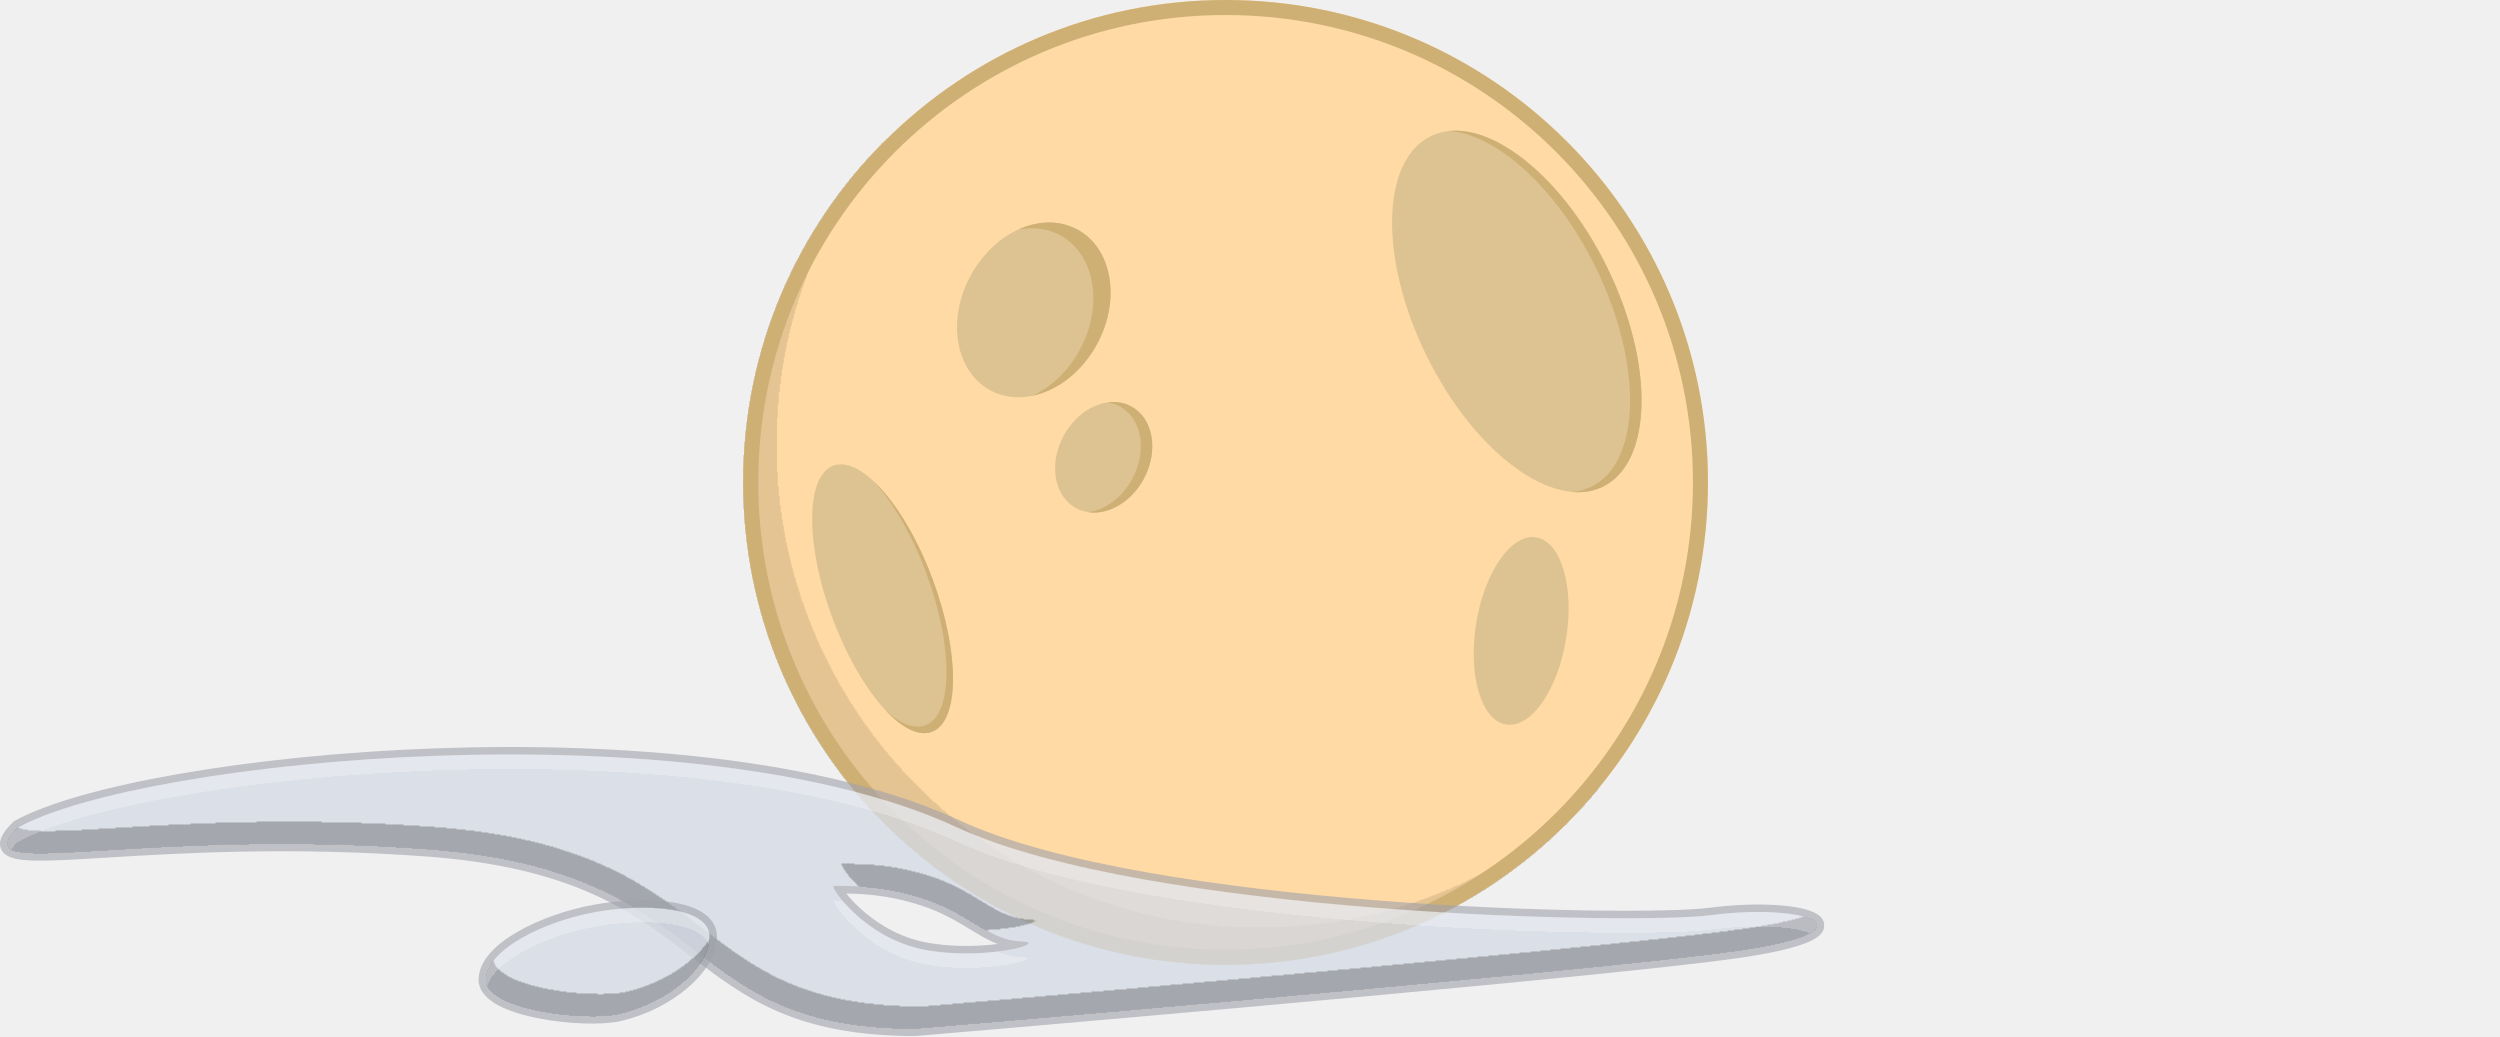
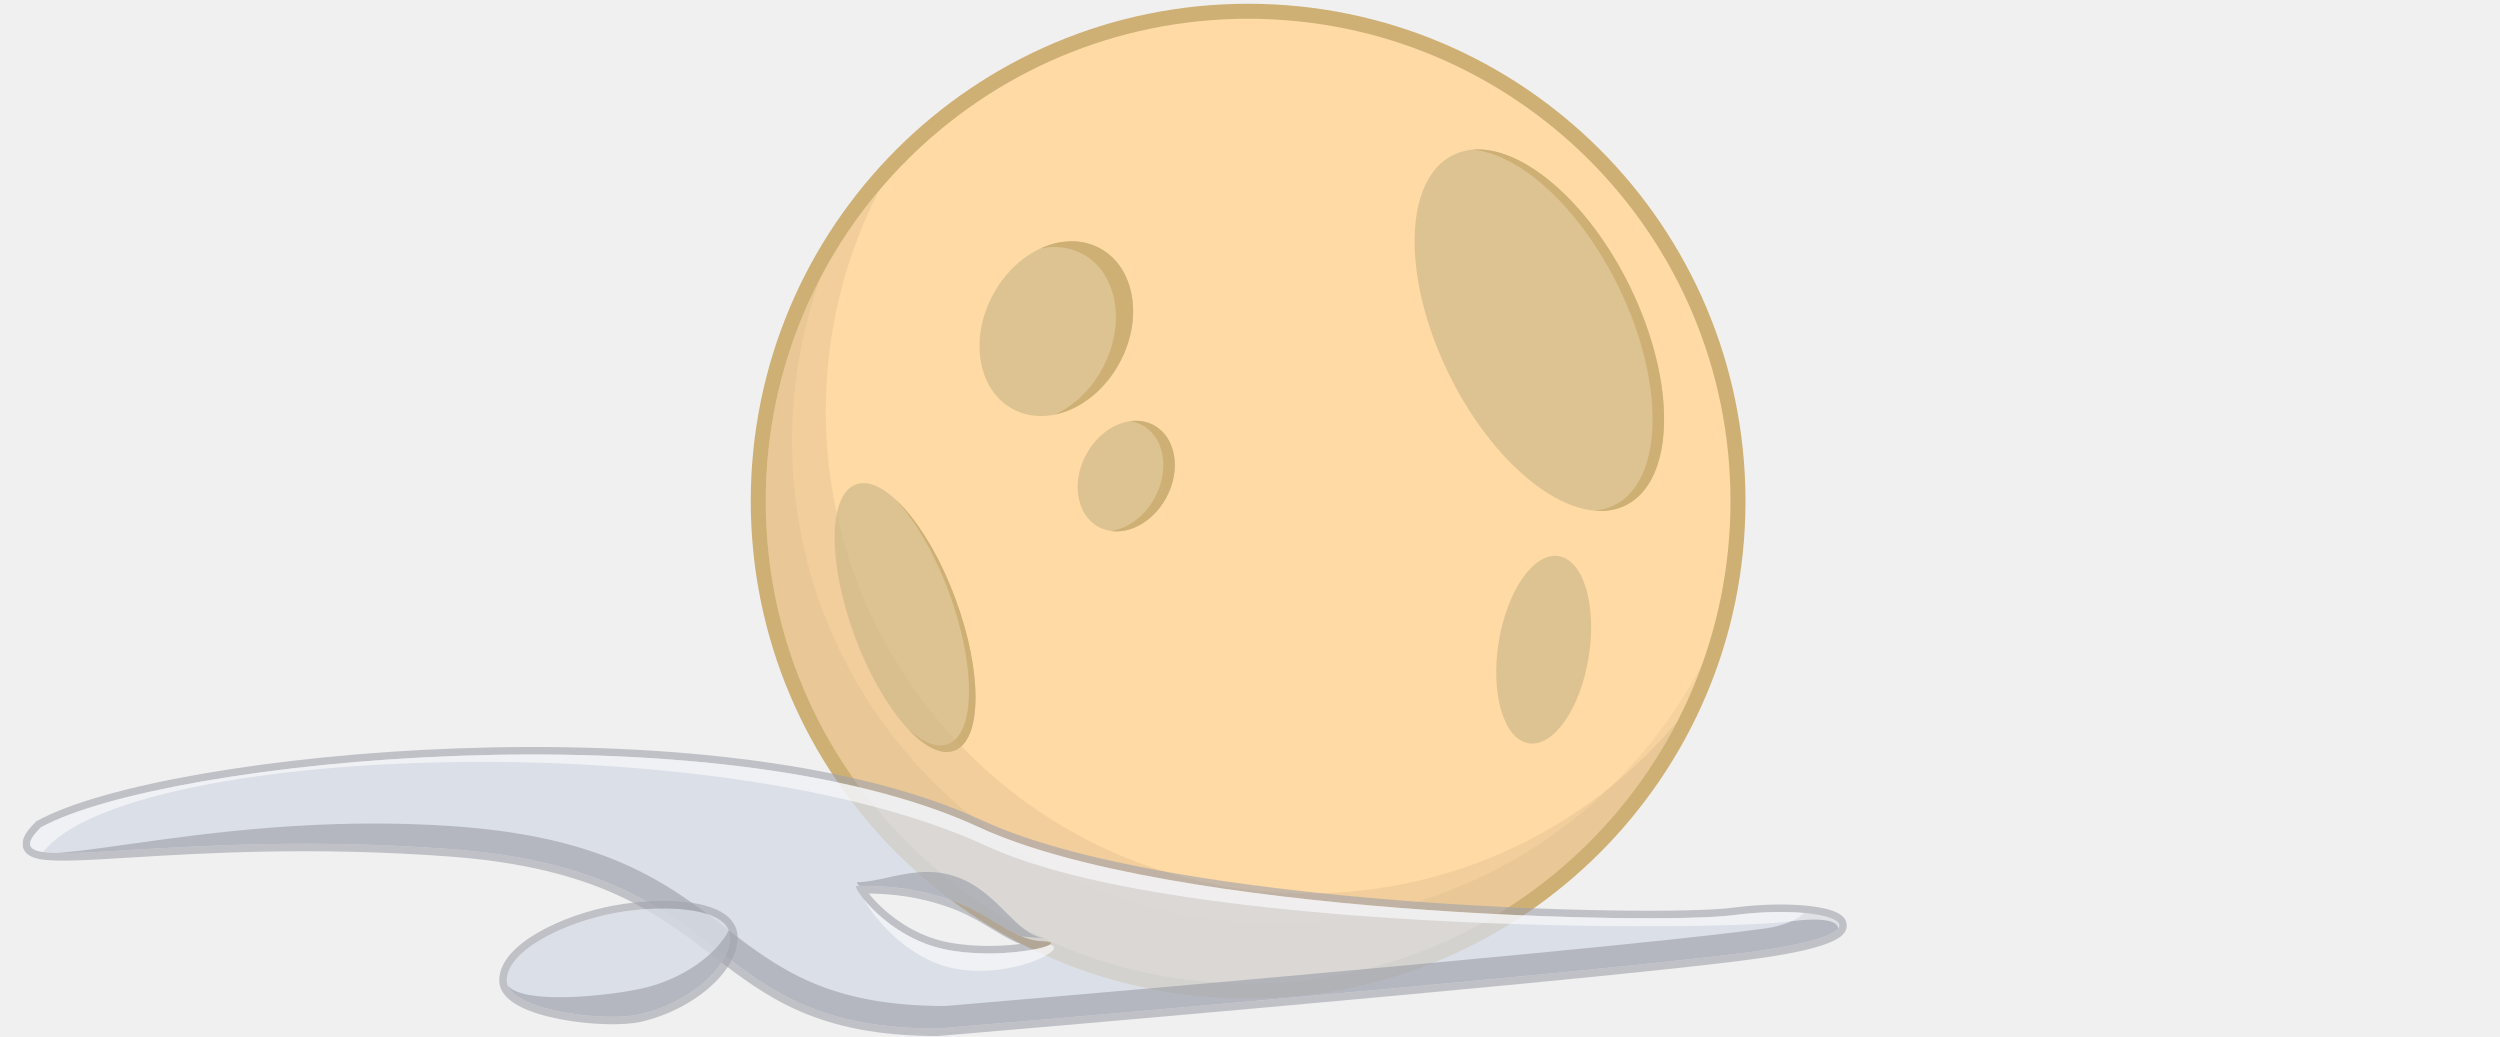
<svg xmlns="http://www.w3.org/2000/svg" width="666" height="276" viewBox="0 0 666 276" fill="none">
-   <g filter="url(#filter0_i_334_3570)">
-     <circle cx="326.5" cy="128.5" r="128.5" fill="#FFDAA4" />
-   </g>
-   <circle cx="326.5" cy="128.5" r="126.5" stroke="#CEB075" stroke-width="4" />
-   <ellipse cx="404.079" cy="82.967" rx="26.78" ry="52.012" transform="rotate(-26.1855 404.079 82.9674)" fill="#DDC391" />
-   <path fill-rule="evenodd" clip-rule="evenodd" d="M423.971 129.642C437.243 123.115 437.727 96.928 425.051 71.15C414.749 50.202 398.927 35.971 386.237 34.877C399.349 33.678 416.962 48.481 428.109 71.15C440.785 96.928 440.302 123.115 427.03 129.642C424.543 130.864 421.785 131.31 418.86 131.058C420.658 130.894 422.371 130.429 423.971 129.642Z" fill="#CEB075" />
-   <ellipse cx="235.118" cy="159.511" rx="14.309" ry="37.807" transform="rotate(-20.2888 235.118 159.511)" fill="#DDC391" />
-   <path fill-rule="evenodd" clip-rule="evenodd" d="M246.491 193.235C253.904 190.495 254.044 172.397 246.804 152.812C242.943 142.37 237.764 133.613 232.646 128.128C238.309 133.386 244.241 142.922 248.539 154.549C255.78 174.133 255.64 192.231 248.227 194.972C244.767 196.251 240.334 193.958 235.853 189.156C239.73 192.755 243.479 194.349 246.491 193.235Z" fill="#CEB075" />
-   <ellipse cx="275.405" cy="82.554" rx="19.151" ry="24.355" transform="rotate(28.5067 275.405 82.5539)" fill="#DDC391" />
-   <path fill-rule="evenodd" clip-rule="evenodd" d="M275.031 105.443C281.646 104.07 288.193 99.137 292.235 91.695C298.654 79.874 296.324 66.2 287.029 61.152C282.221 58.541 276.491 58.75 271.191 61.196C275.083 60.388 278.998 60.812 282.44 62.682C291.735 67.73 294.065 81.404 287.646 93.224C284.547 98.93 279.976 103.16 275.031 105.443Z" fill="#CEB075" />
-   <ellipse cx="294.028" cy="121.826" rx="12.121" ry="15.415" transform="rotate(28.5067 294.028 121.826)" fill="#DDC391" />
-   <path fill-rule="evenodd" clip-rule="evenodd" d="M289.926 136.451C294.38 135.836 298.896 132.622 301.618 127.611C305.681 120.129 304.206 111.474 298.323 108.279C297.293 107.72 296.196 107.365 295.065 107.2C297.26 106.896 299.44 107.224 301.382 108.279C307.265 111.474 308.74 120.129 304.677 127.611C301.325 133.782 295.252 137.227 289.926 136.451Z" fill="#CEB075" />
-   <ellipse cx="405.237" cy="168.081" rx="12.149" ry="25.248" transform="rotate(9.07392 405.237 168.081)" fill="#DDC391" />
-   <mask id="path-12-outside-1_334_3570" maskUnits="userSpaceOnUse" x="0" y="199" width="486" height="77" fill="black">
-     <rect fill="white" y="199" width="486" height="77" />
-     <path fill-rule="evenodd" clip-rule="evenodd" d="M4.899 220.406C38.255 202.089 184.764 187.925 254.9 220.406C305.439 243.811 435.83 246.41 455.709 243.811C481.653 240.419 500.521 247.881 462.448 253.309C431.989 257.65 303.979 268.912 243.781 274C212.394 274 199.361 263.995 185.137 253.075C170.197 241.605 153.943 229.126 113.727 226.172C77.248 223.493 47.898 225.281 28.45 226.466C6.046 227.831 -3.217 228.396 4.899 220.406ZM222.12 236C228.981 236 236.446 236.184 246.206 239.384C251.775 241.21 255.844 243.676 259.427 245.848C263.691 248.433 267.265 250.599 271.855 250.766C280.3 251.074 262.158 256.081 246.206 253.005C230.253 249.928 220.813 236 222.12 236Z" />
+   <circle cx="332.5" cy="133.5" r="130.5" fill="#FFDAA4" stroke="#CEB075" stroke-width="4" />
+   <ellipse cx="410.079" cy="87.967" rx="26.78" ry="52.012" transform="rotate(-26.1855 410.079 87.9674)" fill="#DDC391" />
+   <path fill-rule="evenodd" clip-rule="evenodd" d="M429.971 134.642C443.243 128.115 443.727 101.928 431.051 76.15C420.749 55.202 404.927 40.971 392.237 39.877C405.349 38.678 422.962 53.481 434.109 76.15C446.785 101.928 446.302 128.115 433.03 134.642C430.543 135.864 427.785 136.31 424.86 136.058C426.658 135.894 428.371 135.429 429.971 134.642Z" fill="#CEB075" />
+   <ellipse cx="241.118" cy="164.511" rx="14.309" ry="37.807" transform="rotate(-20.2888 241.118 164.511)" fill="#DDC391" />
+   <path fill-rule="evenodd" clip-rule="evenodd" d="M252.492 198.235C259.905 195.495 260.044 177.397 252.804 157.812C248.943 147.37 243.764 138.613 238.646 133.128C244.309 138.386 250.242 147.922 254.54 159.549C261.78 179.133 261.64 197.231 254.228 199.972C250.768 201.251 246.334 198.958 241.854 194.156C245.73 197.755 249.48 199.349 252.492 198.235Z" fill="#CEB075" />
+   <ellipse cx="281.405" cy="87.554" rx="19.151" ry="24.355" transform="rotate(28.5067 281.405 87.5541)" fill="#DDC391" />
+   <path fill-rule="evenodd" clip-rule="evenodd" d="M281.031 110.443C287.646 109.07 294.193 104.137 298.235 96.695C304.654 84.874 302.324 71.2 293.029 66.152C288.221 63.541 282.491 63.75 277.191 66.196C281.083 65.388 284.998 65.812 288.44 67.682C297.735 72.73 300.065 86.404 293.646 98.224C290.547 103.93 285.976 108.16 281.031 110.443Z" fill="#CEB075" />
+   <path fill-rule="evenodd" clip-rule="evenodd" d="M446.815 192.248C423.243 220.225 387.947 238 348.5 238C277.531 238 220 180.469 220 109.5C220 88.332 225.118 68.359 234.185 50.752C215.35 73.108 204 101.979 204 133.5C204 204.469 261.531 262 332.5 262C382.301 262 425.484 233.67 446.815 192.248Z" fill="#CEB085" fill-opacity="0.3" />
+   <path fill-rule="evenodd" clip-rule="evenodd" d="M453.508 176.84C432.072 217.94 389.063 246 339.5 246C268.531 246 211 188.468 211 117.5C211 102.291 213.642 87.7 218.492 74.16C209.234 91.911 204 112.094 204 133.5C204 204.469 261.531 262 332.5 262C388.26 262 435.725 226.484 453.508 176.84Z" fill="#A08866" fill-opacity="0.1" />
+   <ellipse cx="300.027" cy="126.826" rx="12.121" ry="15.415" transform="rotate(28.5067 300.027 126.826)" fill="#DDC391" />
+   <path fill-rule="evenodd" clip-rule="evenodd" d="M295.927 141.451C300.38 140.836 304.897 137.622 307.618 132.611C311.682 125.129 310.207 116.474 304.324 113.279C303.293 112.719 302.196 112.364 301.065 112.2C303.26 111.896 305.44 112.224 307.382 113.279C313.265 116.474 314.74 125.129 310.677 132.611C307.326 138.782 301.253 142.227 295.927 141.451Z" fill="#CEB075" />
+   <ellipse cx="411.237" cy="173.081" rx="12.149" ry="25.248" transform="rotate(9.07392 411.237 173.081)" fill="#DDC391" />
+   <mask id="path-13-outside-1_272_7839" maskUnits="userSpaceOnUse" x="6" y="199" width="486" height="77" fill="black">
+     <rect fill="white" x="6" y="199" width="486" height="77" />
+     <path fill-rule="evenodd" clip-rule="evenodd" d="M10.899 220.406C44.255 202.089 190.764 187.925 260.9 220.406C311.439 243.811 441.83 246.41 461.709 243.811C487.653 240.419 506.521 247.881 468.448 253.309C437.989 257.65 309.979 268.912 249.781 274C218.394 274 205.361 263.995 191.137 253.075C176.197 241.605 159.943 229.126 119.727 226.172C83.248 223.493 53.898 225.281 34.45 226.466C12.046 227.831 2.783 228.396 10.899 220.406ZM228.12 236C234.981 236 242.446 236.184 252.206 239.384C257.775 241.21 261.844 243.676 265.427 245.848C269.691 248.433 273.265 250.599 277.855 250.766C286.3 251.074 268.158 256.081 252.206 253.005C236.253 249.928 226.813 236 228.12 236Z" />
  </mask>
-   <g filter="url(#filter1_ii_334_3570)">
-     <path fill-rule="evenodd" clip-rule="evenodd" d="M4.899 220.406C38.255 202.089 184.764 187.925 254.9 220.406C305.439 243.811 435.83 246.41 455.709 243.811C481.653 240.419 500.521 247.881 462.448 253.309C431.989 257.65 303.979 268.912 243.781 274C212.394 274 199.361 263.995 185.137 253.075C170.197 241.605 153.943 229.126 113.727 226.172C77.248 223.493 47.898 225.281 28.45 226.466C6.046 227.831 -3.217 228.396 4.899 220.406ZM222.12 236C228.981 236 236.446 236.184 246.206 239.384C251.775 241.21 255.844 243.676 259.427 245.848C263.691 248.433 267.265 250.599 271.855 250.766C280.3 251.074 262.158 256.081 246.206 253.005C230.253 249.928 220.813 236 222.12 236Z" fill="#D6DAE5" fill-opacity="0.8" />
-   </g>
-   <path d="M254.9 220.406L255.74 218.591L255.74 218.591L254.9 220.406ZM4.899 220.406L3.937 218.653L3.694 218.786L3.496 218.981L4.899 220.406ZM455.709 243.811L455.45 241.828L455.45 241.828L455.709 243.811ZM462.448 253.309L462.73 255.289L462.73 255.289L462.448 253.309ZM243.781 274V276H243.866L243.95 275.993L243.781 274ZM185.137 253.075L186.355 251.488L186.355 251.488L185.137 253.075ZM113.727 226.172L113.874 224.178L113.874 224.178L113.727 226.172ZM28.45 226.466L28.329 224.47L28.45 226.466ZM246.206 239.384L245.583 241.284L245.583 241.284L246.206 239.384ZM222.12 236L222.12 234L222.12 234L222.12 236ZM259.427 245.848L260.463 244.138L260.463 244.138L259.427 245.848ZM271.855 250.766L271.927 248.767L271.927 248.767L271.855 250.766ZM246.206 253.005L245.827 254.968L245.827 254.968L246.206 253.005ZM255.74 218.591C220.226 202.144 165.668 197.585 116.036 199.358C91.172 200.246 67.449 202.727 47.828 206.141C28.282 209.541 12.587 213.903 3.937 218.653L5.862 222.159C13.889 217.751 29.016 213.473 48.514 210.081C67.937 206.702 91.478 204.238 116.178 203.356C165.673 201.588 219.438 206.187 254.06 222.221L255.74 218.591ZM455.45 241.828C445.736 243.098 408.352 243.116 366.959 239.866C325.532 236.614 280.642 230.123 255.74 218.591L254.06 222.221C279.697 234.094 325.273 240.606 366.646 243.854C408.052 247.105 445.803 247.123 455.968 245.794L455.45 241.828ZM462.73 255.289C472.271 253.929 478.466 252.416 481.916 250.886C482.792 250.498 483.554 250.081 484.17 249.626C484.768 249.183 485.357 248.61 485.702 247.864C486.088 247.032 486.108 246.105 485.711 245.252C485.357 244.491 484.75 243.957 484.189 243.585C483.073 242.846 481.478 242.322 479.702 241.939C477.877 241.546 475.668 241.263 473.188 241.105C468.225 240.788 462.052 240.965 455.45 241.828L455.968 245.794C462.338 244.961 468.252 244.798 472.934 245.097C475.276 245.246 477.279 245.509 478.86 245.85C480.49 246.201 481.496 246.599 481.98 246.92C482.219 247.079 482.163 247.108 482.084 246.94C481.963 246.68 481.985 246.373 482.072 246.184C482.12 246.081 482.113 246.172 481.791 246.41C481.488 246.634 481.008 246.913 480.294 247.23C477.385 248.52 471.661 249.975 462.165 251.329L462.73 255.289ZM243.95 275.993C304.109 270.908 432.199 259.641 462.73 255.289L462.165 251.329C431.78 255.66 303.849 266.916 243.613 272.007L243.95 275.993ZM183.919 254.661C191.014 260.108 198.012 265.49 207.231 269.469C216.481 273.46 227.863 276 243.781 276V272C228.313 272 217.485 269.537 208.816 265.796C200.116 262.042 193.484 256.961 186.355 251.488L183.919 254.661ZM113.581 228.167C133.495 229.63 147.379 233.442 158.091 238.255C168.813 243.071 176.448 248.925 183.919 254.661L186.355 251.488C178.886 245.754 170.924 239.634 159.73 234.606C148.526 229.573 134.174 225.669 113.874 224.178L113.581 228.167ZM28.572 228.462C48.007 227.278 77.244 225.498 113.581 228.167L113.874 224.178C77.252 221.488 47.789 223.284 28.329 224.47L28.572 228.462ZM3.496 218.981C2.433 220.027 1.573 221.011 0.979 221.935C0.409 222.823 -0.076 223.899 0.01 225.062C0.107 226.383 0.889 227.319 1.827 227.897C2.693 228.43 3.778 228.729 4.899 228.917C7.164 229.296 10.345 229.338 14.239 229.218C18.168 229.097 22.982 228.803 28.572 228.462L28.329 224.47C22.717 224.812 17.971 225.101 14.116 225.22C10.225 225.34 7.396 225.279 5.56 224.972C4.63 224.816 4.142 224.625 3.926 224.492C3.784 224.404 3.979 224.497 3.999 224.769C4.007 224.882 3.955 224.703 4.345 224.098C4.71 223.529 5.336 222.782 6.302 221.831L3.496 218.981ZM246.829 237.483C236.768 234.185 229.051 234 222.12 234L222.12 238C228.91 238 236.125 238.184 245.583 241.284L246.829 237.483ZM260.463 244.138C256.877 241.964 252.636 239.387 246.829 237.483L245.583 241.284C250.913 243.032 254.811 245.389 258.39 247.558L260.463 244.138ZM271.927 248.767C267.94 248.622 264.805 246.769 260.463 244.138L258.39 247.558C262.578 250.097 266.589 252.576 271.782 252.765L271.927 248.767ZM245.827 254.968C254.096 256.563 262.867 256.06 268.506 255.127C269.924 254.893 271.171 254.627 272.184 254.35C273.141 254.088 274.057 253.774 274.694 253.386C274.866 253.281 275.075 253.137 275.273 252.946C275.457 252.768 275.743 252.441 275.897 251.954C276.077 251.388 276.024 250.758 275.711 250.211C275.441 249.739 275.061 249.475 274.823 249.34C274.361 249.076 273.839 248.964 273.452 248.901C273.015 248.831 272.502 248.788 271.927 248.767L271.782 252.765C272.262 252.782 272.598 252.815 272.815 252.85C273.082 252.893 273.021 252.917 272.84 252.814C272.743 252.758 272.459 252.581 272.241 252.201C271.98 251.745 271.937 251.212 272.084 250.747C272.206 250.361 272.419 250.141 272.49 250.072C272.575 249.99 272.631 249.959 272.612 249.97C272.487 250.047 272.035 250.244 271.13 250.491C270.28 250.723 269.172 250.963 267.853 251.181C262.544 252.059 254.268 252.522 246.584 251.041L245.827 254.968ZM222.12 234C221.597 234 220.911 234.203 220.434 234.834C220.032 235.365 219.997 235.922 220 236.181C220.006 236.694 220.183 237.147 220.284 237.386C220.528 237.961 220.943 238.649 221.452 239.373C222.492 240.855 224.145 242.799 226.334 244.819C230.706 248.852 237.379 253.339 245.827 254.968L246.584 251.041C239.08 249.593 233.056 245.578 229.047 241.879C227.045 240.032 225.586 238.301 224.726 237.075C224.283 236.445 224.051 236.022 223.967 235.823C223.904 235.675 223.996 235.826 224 236.134C224.002 236.29 223.986 236.768 223.624 237.247C223.187 237.824 222.562 238 222.12 238L222.12 234Z" fill="#A0A2AC" fill-opacity="0.6" mask="url(#path-12-outside-1_334_3570)" />
-   <g filter="url(#filter2_ii_334_3570)">
-     <path d="M189 249.554C189 257.562 178 267 165 270.039C155.858 272.177 129.5 269.008 129.5 261C129.5 252.992 145 245.446 158.5 243C172 240.554 189 241.545 189 249.554Z" fill="#D6DAE5" fill-opacity="0.8" />
-   </g>
-   <path d="M165.228 271.013C171.88 269.458 178.025 266.267 182.525 262.42C186.987 258.605 190 253.99 190 249.554C190 247.127 188.685 245.282 186.68 243.97C184.707 242.679 182.002 241.85 178.969 241.369C172.89 240.403 165.146 240.779 158.322 242.016C151.477 243.256 144.115 245.789 138.44 249.047C135.603 250.676 133.145 252.509 131.385 254.489C129.629 256.464 128.5 258.665 128.5 261C128.5 263.603 130.625 265.557 133.292 266.974C136.029 268.43 139.718 269.534 143.628 270.305C151.425 271.844 160.46 272.128 165.228 271.013Z" stroke="#A0A2AC" stroke-opacity="0.6" stroke-width="2" />
-   <defs>
-     <filter id="filter0_i_334_3570" x="198" y="0" width="257" height="257" filterUnits="userSpaceOnUse" color-interpolation-filters="sRGB">
-       <feFlood flood-opacity="0" result="BackgroundImageFix" />
-       <feBlend mode="normal" in="SourceGraphic" in2="BackgroundImageFix" result="shape" />
-       <feColorMatrix in="SourceAlpha" type="matrix" values="0 0 0 0 0 0 0 0 0 0 0 0 0 0 0 0 0 0 127 0" result="hardAlpha" />
-       <feOffset dx="9" dy="-10" />
-       <feComposite in2="hardAlpha" operator="arithmetic" k2="-1" k3="1" />
-       <feColorMatrix type="matrix" values="0 0 0 0 0 0 0 0 0 0 0 0 0 0 0 0 0 0 0.1 0" />
-       <feBlend mode="normal" in2="shape" result="effect1_innerShadow_334_3570" />
-     </filter>
-     <filter id="filter1_ii_334_3570" x="0" y="199" width="486" height="77" filterUnits="userSpaceOnUse" color-interpolation-filters="sRGB">
-       <feFlood flood-opacity="0" result="BackgroundImageFix" />
-       <feBlend mode="normal" in="SourceGraphic" in2="BackgroundImageFix" result="shape" />
-       <feColorMatrix in="SourceAlpha" type="matrix" values="0 0 0 0 0 0 0 0 0 0 0 0 0 0 0 0 0 0 127 0" result="hardAlpha" />
-       <feOffset dx="2" dy="-6" />
-       <feComposite in2="hardAlpha" operator="arithmetic" k2="-1" k3="1" />
-       <feColorMatrix type="matrix" values="0 0 0 0 0 0 0 0 0 0 0 0 0 0 0 0 0 0 0.25 0" />
-       <feBlend mode="normal" in2="shape" result="effect1_innerShadow_334_3570" />
-       <feColorMatrix in="SourceAlpha" type="matrix" values="0 0 0 0 0 0 0 0 0 0 0 0 0 0 0 0 0 0 127 0" result="hardAlpha" />
-       <feOffset dy="4" />
-       <feComposite in2="hardAlpha" operator="arithmetic" k2="-1" k3="1" />
-       <feColorMatrix type="matrix" values="0 0 0 0 1 0 0 0 0 1 0 0 0 0 1 0 0 0 0.25 0" />
-       <feBlend mode="normal" in2="effect1_innerShadow_334_3570" result="effect2_innerShadow_334_3570" />
-     </filter>
-     <filter id="filter2_ii_334_3570" x="127.5" y="239.823" width="63.5" height="32.867" filterUnits="userSpaceOnUse" color-interpolation-filters="sRGB">
-       <feFlood flood-opacity="0" result="BackgroundImageFix" />
-       <feBlend mode="normal" in="SourceGraphic" in2="BackgroundImageFix" result="shape" />
-       <feColorMatrix in="SourceAlpha" type="matrix" values="0 0 0 0 0 0 0 0 0 0 0 0 0 0 0 0 0 0 127 0" result="hardAlpha" />
-       <feOffset dx="2" dy="-6" />
-       <feComposite in2="hardAlpha" operator="arithmetic" k2="-1" k3="1" />
-       <feColorMatrix type="matrix" values="0 0 0 0 0 0 0 0 0 0 0 0 0 0 0 0 0 0 0.25 0" />
-       <feBlend mode="normal" in2="shape" result="effect1_innerShadow_334_3570" />
-       <feColorMatrix in="SourceAlpha" type="matrix" values="0 0 0 0 0 0 0 0 0 0 0 0 0 0 0 0 0 0 127 0" result="hardAlpha" />
-       <feOffset dy="4" />
-       <feComposite in2="hardAlpha" operator="arithmetic" k2="-1" k3="1" />
-       <feColorMatrix type="matrix" values="0 0 0 0 1 0 0 0 0 1 0 0 0 0 1 0 0 0 0.25 0" />
-       <feBlend mode="normal" in2="effect1_innerShadow_334_3570" result="effect2_innerShadow_334_3570" />
-     </filter>
-   </defs>
+   <path fill-rule="evenodd" clip-rule="evenodd" d="M10.899 220.406C44.255 202.089 190.764 187.925 260.9 220.406C311.439 243.811 441.83 246.41 461.709 243.811C487.653 240.419 506.521 247.881 468.448 253.309C437.989 257.65 309.979 268.912 249.781 274C218.394 274 205.361 263.995 191.137 253.075C176.197 241.605 159.943 229.126 119.727 226.172C83.248 223.493 53.898 225.281 34.45 226.466C12.046 227.831 2.783 228.396 10.899 220.406ZM228.12 236C234.981 236 242.446 236.184 252.206 239.384C257.775 241.21 261.844 243.676 265.427 245.848C269.691 248.433 273.265 250.599 277.855 250.766C286.3 251.074 268.158 256.081 252.206 253.005C236.253 249.928 226.813 236 228.12 236Z" fill="#D6DAE5" fill-opacity="0.8" />
+   <path d="M260.9 220.406L261.74 218.591V218.591L260.9 220.406ZM10.899 220.406L9.937 218.653L9.694 218.786L9.496 218.981L10.899 220.406ZM461.709 243.811L461.45 241.828L461.709 243.811ZM468.448 253.309L468.73 255.289L468.448 253.309ZM249.781 274V276H249.866L249.95 275.993L249.781 274ZM191.137 253.075L192.355 251.488L191.137 253.075ZM119.727 226.172L119.874 224.178L119.727 226.172ZM34.45 226.466L34.329 224.47L34.45 226.466ZM252.206 239.384L251.583 241.284L252.206 239.384ZM228.12 236L228.12 234L228.12 236ZM265.427 245.848L266.463 244.138L265.427 245.848ZM277.855 250.766L277.927 248.767L277.855 250.766ZM252.206 253.005L251.827 254.968L252.206 253.005ZM261.74 218.591C226.226 202.144 171.668 197.585 122.036 199.358C97.172 200.246 73.449 202.727 53.828 206.141C34.282 209.541 18.587 213.903 9.937 218.653L11.862 222.159C19.889 217.751 35.016 213.473 54.514 210.081C73.937 206.702 97.478 204.238 122.178 203.356C171.673 201.588 225.438 206.187 260.06 222.221L261.74 218.591ZM461.45 241.828C451.736 243.098 414.352 243.116 372.959 239.866C331.532 236.614 286.642 230.123 261.74 218.591L260.06 222.221C285.697 234.094 331.273 240.606 372.646 243.854C414.052 247.105 451.803 247.123 461.968 245.794L461.45 241.828ZM468.73 255.289C478.271 253.929 484.466 252.416 487.916 250.886C488.792 250.498 489.554 250.081 490.17 249.626C490.768 249.183 491.357 248.61 491.702 247.864C492.088 247.032 492.108 246.105 491.711 245.252C491.357 244.491 490.75 243.957 490.189 243.585C489.073 242.846 487.478 242.322 485.702 241.939C483.877 241.546 481.668 241.263 479.188 241.105C474.225 240.788 468.052 240.965 461.45 241.828L461.968 245.794C468.338 244.961 474.252 244.798 478.934 245.097C481.276 245.246 483.279 245.509 484.86 245.85C486.49 246.201 487.496 246.599 487.98 246.92C488.219 247.079 488.163 247.108 488.084 246.94C487.963 246.68 487.985 246.374 488.072 246.184C488.12 246.081 488.113 246.172 487.791 246.41C487.488 246.634 487.008 246.913 486.294 247.23C483.385 248.52 477.661 249.975 468.165 251.329L468.73 255.289ZM249.95 275.993C310.109 270.908 438.199 259.641 468.73 255.289L468.165 251.329C437.78 255.66 309.849 266.916 249.613 272.007L249.95 275.993ZM189.919 254.661C197.014 260.108 204.012 265.49 213.231 269.469C222.481 273.46 233.863 276 249.781 276V272C234.313 272 223.485 269.537 214.816 265.796C206.116 262.042 199.484 256.961 192.355 251.488L189.919 254.661ZM119.581 228.167C139.495 229.63 153.379 233.442 164.091 238.255C174.813 243.071 182.448 248.925 189.919 254.661L192.355 251.488C184.886 245.754 176.924 239.634 165.73 234.606C154.526 229.573 140.174 225.669 119.874 224.178L119.581 228.167ZM34.572 228.462C54.007 227.278 83.244 225.498 119.581 228.167L119.874 224.178C83.252 221.488 53.789 223.284 34.329 224.47L34.572 228.462ZM9.496 218.981C8.433 220.027 7.573 221.011 6.979 221.935C6.409 222.823 5.924 223.899 6.01 225.062C6.107 226.383 6.889 227.319 7.827 227.897C8.693 228.43 9.778 228.729 10.899 228.917C13.164 229.296 16.345 229.338 20.239 229.218C24.168 229.097 28.982 228.803 34.572 228.462L34.329 224.47C28.717 224.812 23.971 225.101 20.116 225.22C16.225 225.34 13.396 225.279 11.56 224.972C10.63 224.816 10.142 224.625 9.926 224.492C9.784 224.404 9.979 224.497 9.999 224.769C10.007 224.882 9.955 224.703 10.345 224.098C10.71 223.529 11.336 222.782 12.302 221.831L9.496 218.981ZM252.829 237.483C242.768 234.185 235.051 234 228.12 234L228.12 238C234.91 238 242.125 238.184 251.583 241.284L252.829 237.483ZM266.463 244.138C262.877 241.964 258.636 239.387 252.829 237.483L251.583 241.284C256.913 243.032 260.811 245.389 264.39 247.558L266.463 244.138ZM277.927 248.767C273.94 248.622 270.805 246.769 266.463 244.138L264.39 247.558C268.578 250.097 272.589 252.576 277.782 252.765L277.927 248.767ZM251.827 254.968C260.096 256.563 268.867 256.06 274.506 255.127C275.924 254.893 277.171 254.627 278.184 254.35C279.141 254.088 280.057 253.774 280.694 253.386C280.866 253.281 281.075 253.137 281.273 252.946C281.457 252.768 281.743 252.441 281.897 251.954C282.077 251.388 282.025 250.758 281.711 250.211C281.441 249.739 281.061 249.475 280.823 249.34C280.361 249.076 279.839 248.964 279.452 248.901C279.015 248.831 278.502 248.788 277.927 248.767L277.782 252.765C278.262 252.782 278.598 252.815 278.815 252.85C279.082 252.893 279.021 252.917 278.84 252.814C278.743 252.758 278.459 252.581 278.241 252.201C277.98 251.745 277.937 251.212 278.084 250.747C278.206 250.361 278.419 250.141 278.49 250.072C278.575 249.99 278.631 249.959 278.612 249.97C278.487 250.047 278.035 250.244 277.13 250.491C276.28 250.723 275.172 250.963 273.853 251.181C268.544 252.059 260.268 252.522 252.584 251.041L251.827 254.968ZM228.12 234C227.597 234 226.911 234.203 226.434 234.834C226.032 235.365 225.997 235.922 226 236.181C226.006 236.694 226.183 237.147 226.284 237.386C226.528 237.961 226.943 238.649 227.452 239.373C228.492 240.855 230.145 242.799 232.334 244.819C236.706 248.852 243.379 253.339 251.827 254.968L252.584 251.041C245.08 249.593 239.056 245.578 235.047 241.879C233.045 240.032 231.586 238.301 230.726 237.075C230.283 236.445 230.051 236.022 229.967 235.823C229.904 235.675 229.996 235.826 230 236.134C230.002 236.29 229.986 236.768 229.624 237.247C229.187 237.824 228.562 238 228.12 238L228.12 234Z" fill="#A0A2AC" fill-opacity="0.6" mask="url(#path-13-outside-1_272_7839)" />
+   <path fill-rule="evenodd" clip-rule="evenodd" d="M14.835 227.25C19.321 227.388 25.937 226.985 34.45 226.466C53.898 225.281 83.248 223.493 119.727 226.172C159.943 229.126 176.197 241.605 191.137 253.075C205.361 263.995 218.394 274 249.781 274C309.979 268.912 437.989 257.65 468.448 253.309C495.9 249.395 493.748 244.424 480.686 243.226C478.794 245.001 475.111 246.644 470.448 247.309C439.99 251.65 311.979 262.912 251.781 268C220.394 268 207.361 257.995 193.137 247.075C178.197 235.605 161.943 223.126 121.727 220.172C86.204 217.563 54.834 221.989 33.716 224.969L33.716 224.969C25.924 226.068 19.529 226.971 14.835 227.25ZM228.5 235C230.877 235 233.522 234.422 236.37 233.799C241.739 232.625 247.829 231.293 254.206 233.384C260.316 235.387 264.407 239.475 268.03 243.096C271.464 246.528 274.477 249.539 278.392 249.957C276.807 249.856 274.639 249.697 272.1 249.462C269.896 248.557 267.765 247.265 265.427 245.848C261.844 243.676 257.775 241.21 252.206 239.384C242.826 236.309 235.565 236.019 228.924 236.001C228.258 235.376 228.089 235 228.5 235ZM278.392 249.957C278.706 249.977 278.998 249.994 279.265 250.01L279 250C278.795 249.993 278.592 249.978 278.392 249.957Z" fill="#9A9DA7" fill-opacity="0.6" />
+   <path fill-rule="evenodd" clip-rule="evenodd" d="M260.9 220.406C190.764 187.925 44.255 202.089 10.899 220.406C6.784 224.457 7.137 226.309 11.404 226.972C11.872 226.47 12.37 225.949 12.9 225.406C39.475 198.169 192.764 192.925 262.9 225.406C313.439 248.811 456.621 248.099 476.5 245.5C485.937 244.266 489.567 245.36 489.69 247.347C492.263 243.956 478.461 241.621 461.709 243.811C441.83 246.41 311.439 243.811 260.9 220.406ZM230.134 239.597C232.904 244.682 242.044 255.659 254.206 258.004C269.237 260.903 285.01 252.837 279.715 251.639C277.616 253.029 264.283 255.334 252.206 253.005C241.466 250.933 233.678 243.944 230.134 239.597Z" fill="#FDFDFF" fill-opacity="0.6" />
+   <path d="M194.5 249.731C194.5 257.739 183.5 267.178 170.5 270.217C161.358 272.354 135 269.186 135 261.178C135 253.169 150.5 245.624 164 243.177C177.5 240.731 194.5 241.723 194.5 249.731Z" fill="#D6DAE5" fill-opacity="0.8" />
+   <path d="M170.728 271.191C177.38 269.635 183.525 266.444 188.025 262.597C192.487 258.782 195.5 254.168 195.5 249.731C195.5 247.304 194.185 245.46 192.18 244.148C190.207 242.856 187.502 242.028 184.469 241.546C178.39 240.58 170.646 240.957 163.822 242.193C156.977 243.434 149.615 245.966 143.94 249.225C141.103 250.853 138.645 252.687 136.885 254.666C135.129 256.642 134 258.842 134 261.178C134 263.781 136.125 265.734 138.792 267.152C141.529 268.608 145.218 269.711 149.128 270.483C156.925 272.022 165.96 272.305 170.728 271.191Z" stroke="#A0A2AC" stroke-opacity="0.6" stroke-width="2" />
+   <path fill-rule="evenodd" clip-rule="evenodd" d="M194.149 247.851C190.83 254.394 181.791 260.811 171.5 263.217C163.262 265.143 139.828 267.894 135.272 262.561C138.087 269.545 161.903 272.227 170.5 270.217C183.5 267.178 194.5 257.739 194.5 249.731C194.5 249.055 194.379 248.429 194.149 247.851Z" fill="#9A9DA7" fill-opacity="0.6" />
</svg>
